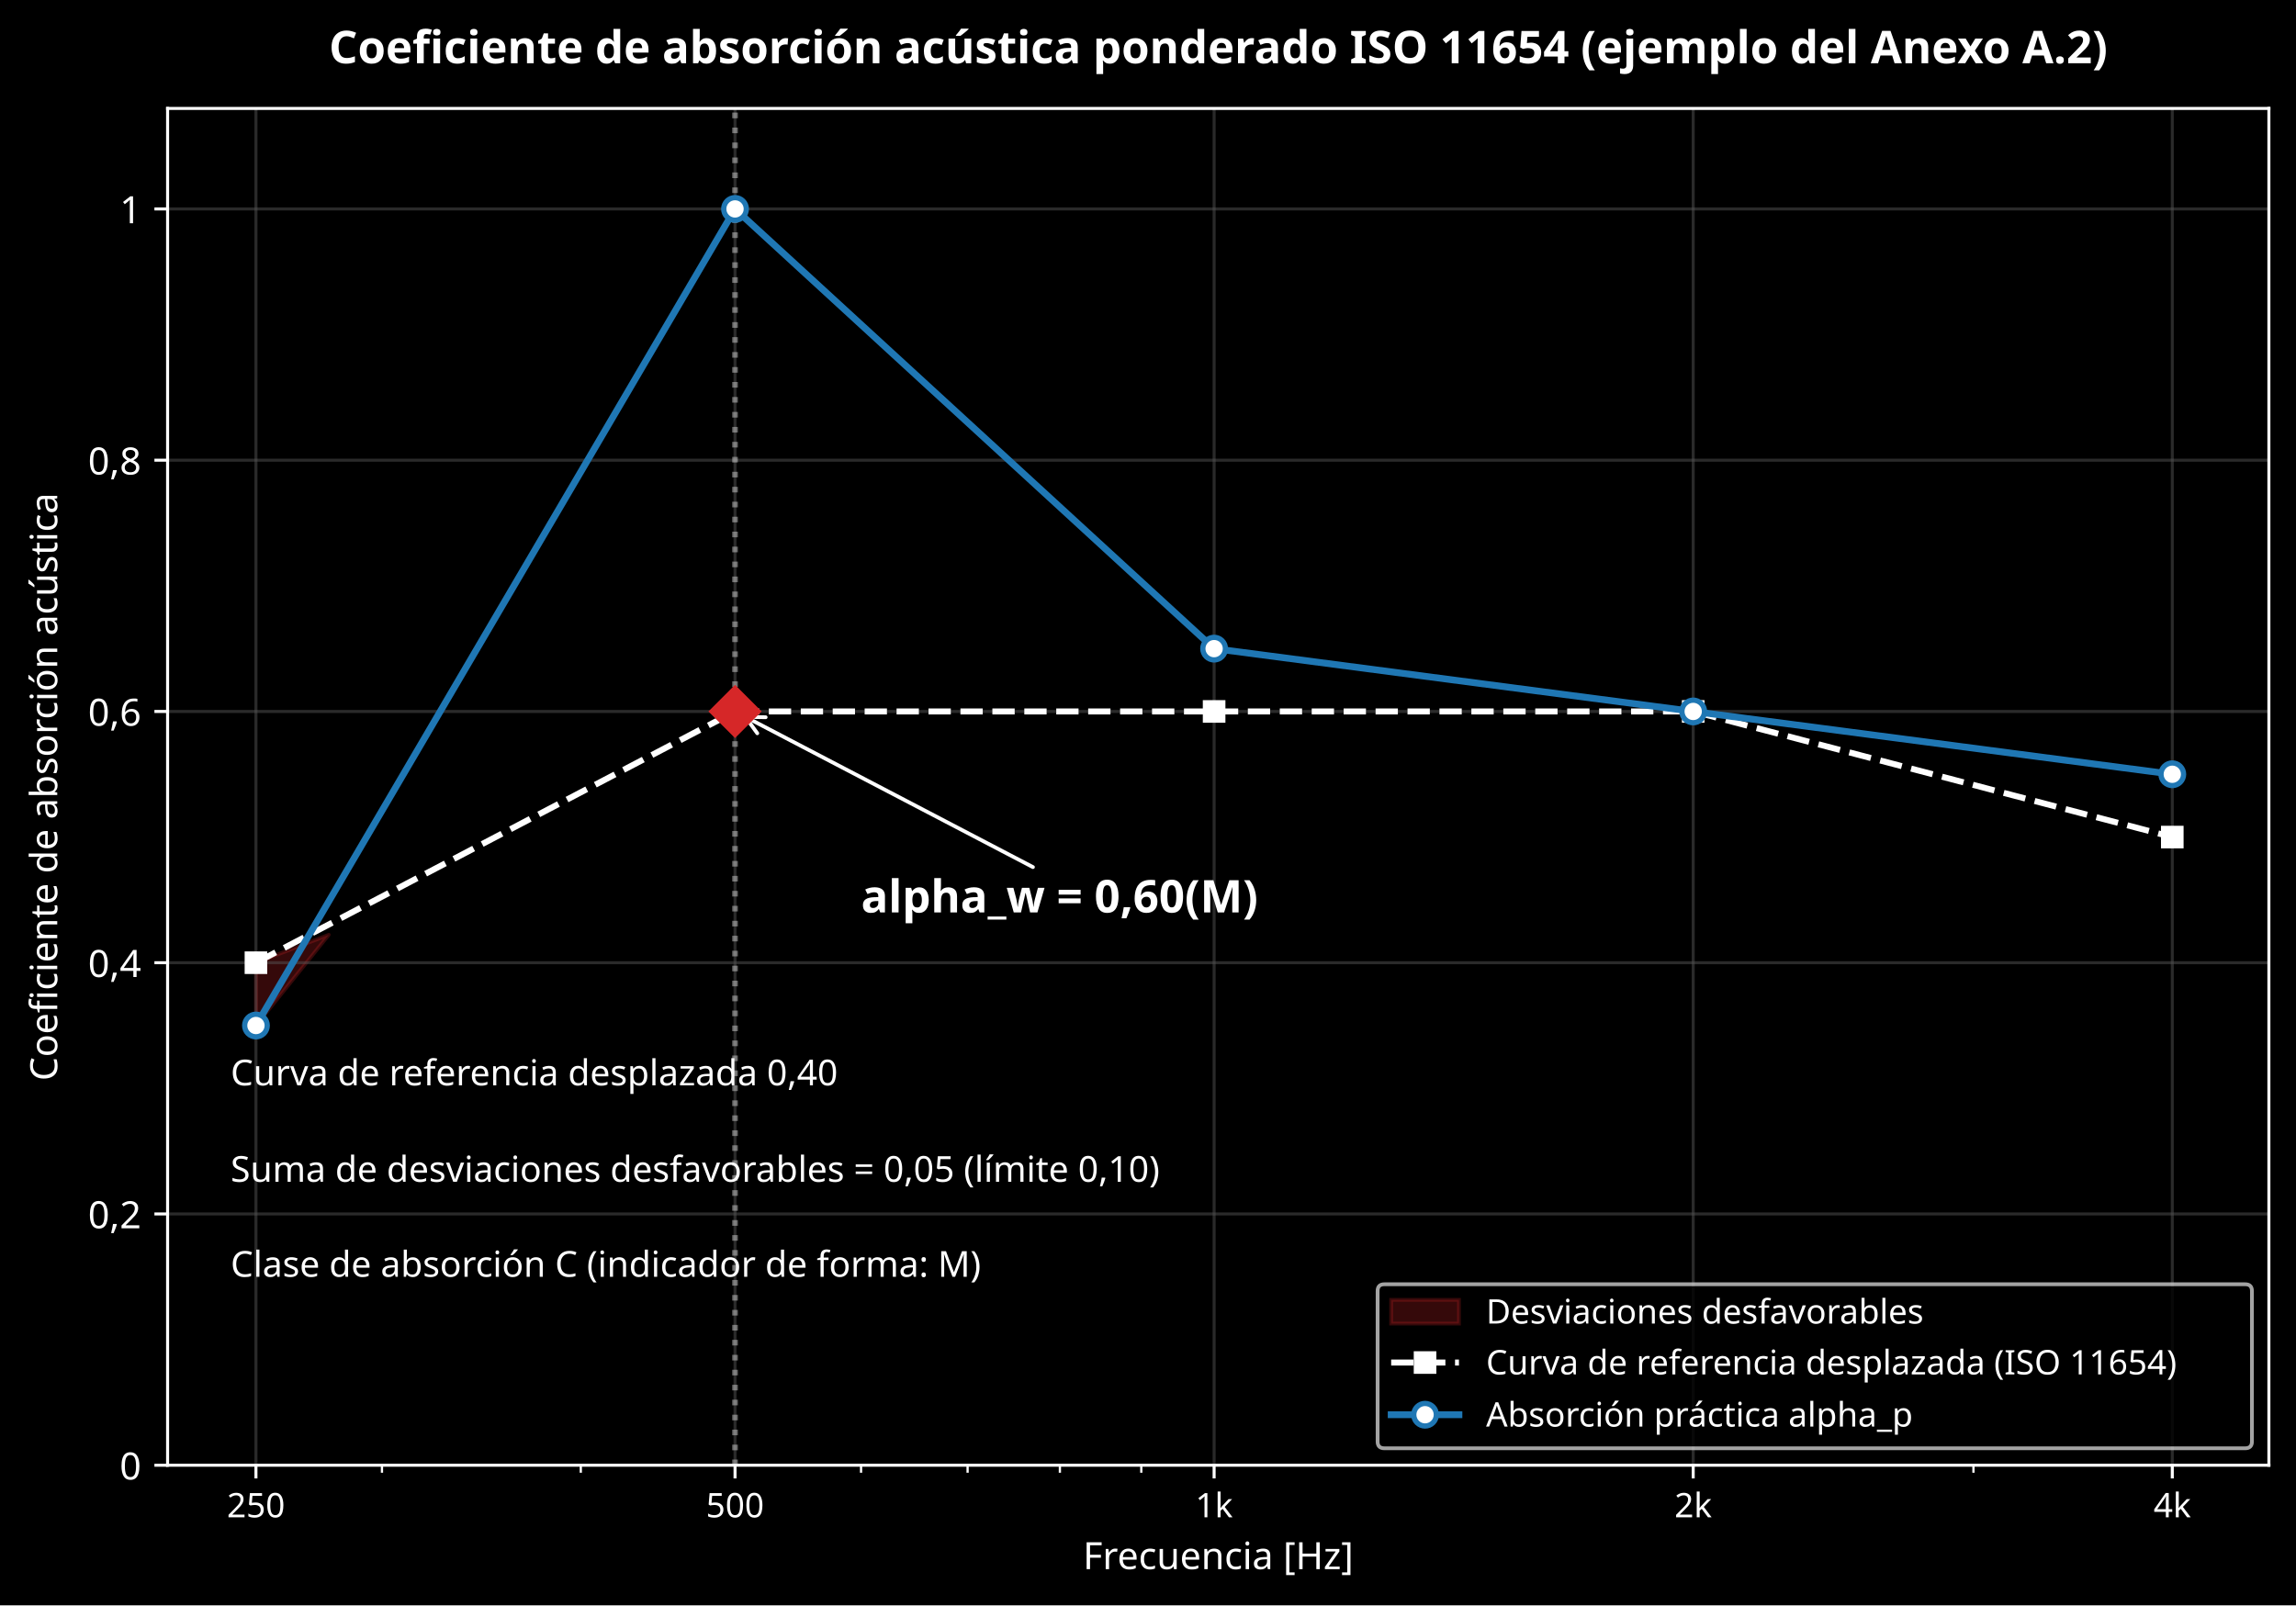
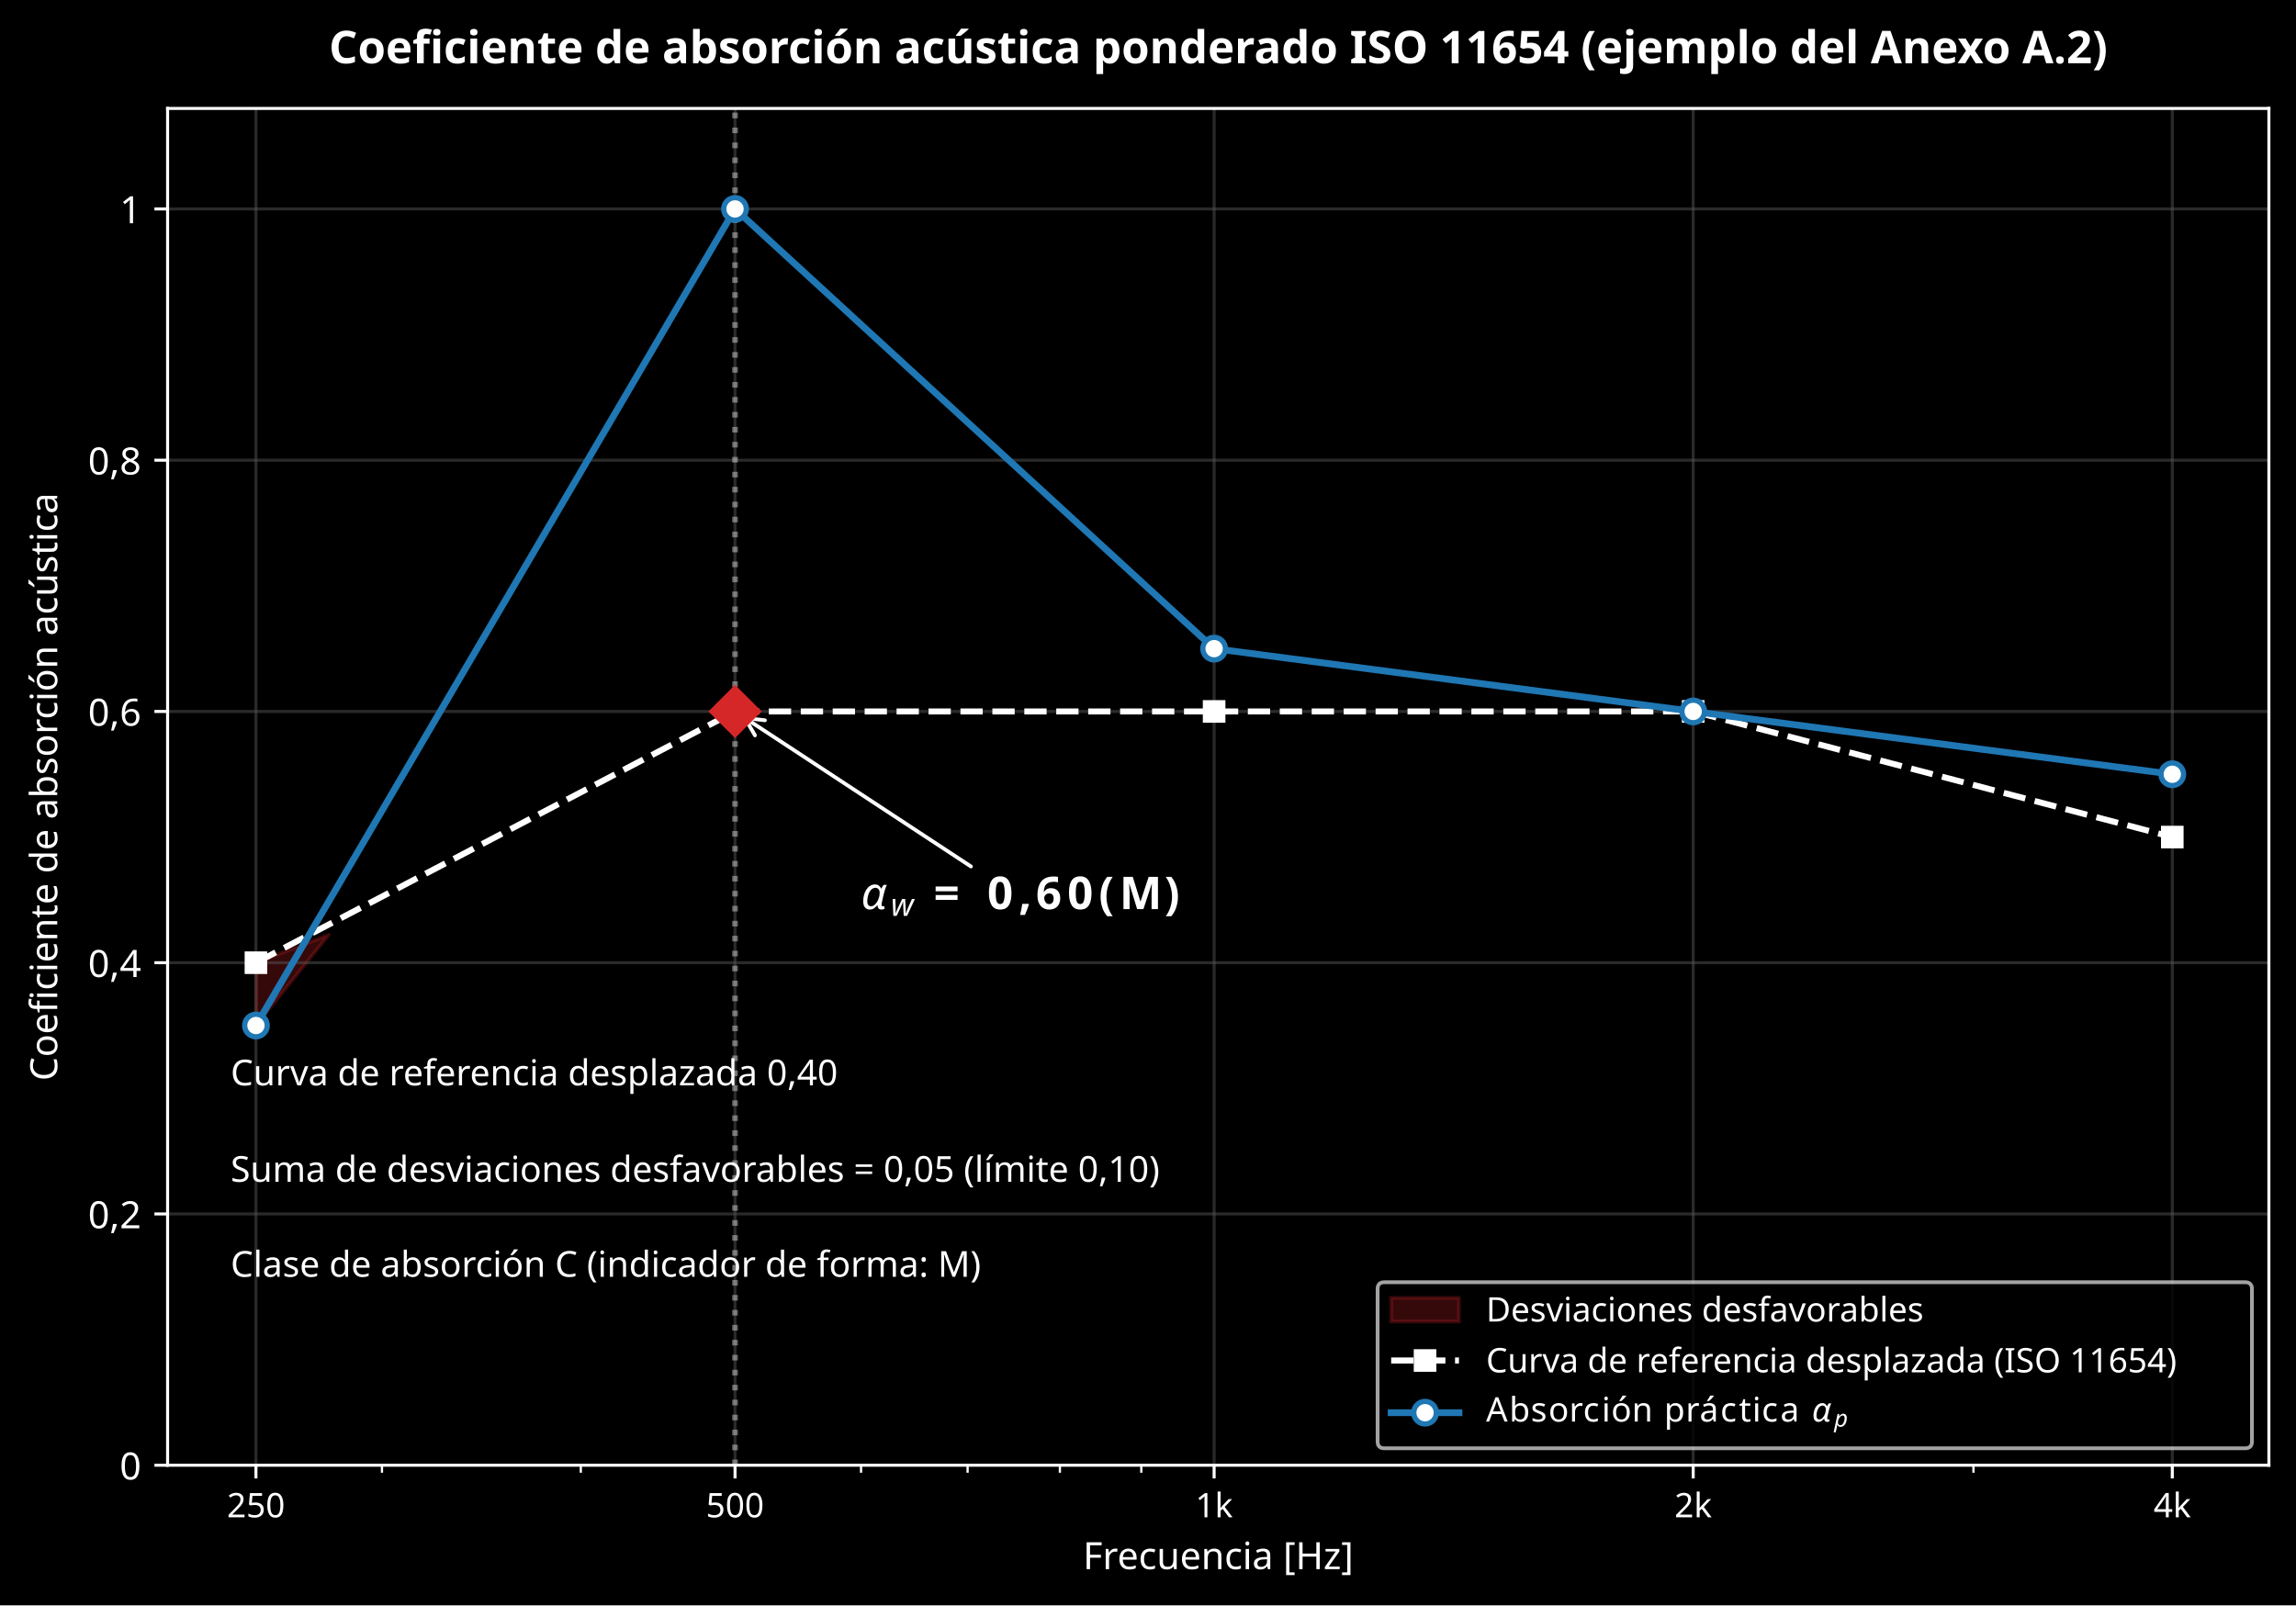
<svg xmlns="http://www.w3.org/2000/svg" xmlns:xlink="http://www.w3.org/1999/xlink" width="609.704pt" height="426.36pt" viewBox="0 0 609.704 426.36" version="1.1">
  <defs>
    <style type="text/css">*{stroke-linejoin: round; stroke-linecap: butt}</style>
  </defs>
  <g id="figure_1">
    <g id="patch_1">
      <path d="M 0 426.36  L 609.704 426.36  L 609.704 0  L 0 0  z " />
    </g>
    <g id="axes_1">
      <g id="patch_2">
        <path d="M 44.504 389.158  L 602.504 389.158  L 602.504 28.798  L 44.504 28.798  z " />
      </g>
      <g id="FillBetweenPolyCollection_1">
        <defs>
          <path id="mbe84b8da0a" d="M 67.967 -153.985  L 67.967 -153.985  L 87.305 -178.083  L 67.967 -170.668  z " style="stroke: #d62728; stroke-opacity: 0.25" />
        </defs>
        <g clip-path="url(#p188efca796)">
          <use xlink:href="#mbe84b8da0a" x="0" y="426.36" style="fill: #d62728; fill-opacity: 0.25; stroke: #d62728; stroke-opacity: 0.25" />
        </g>
      </g>
      <g id="matplotlib.axis_1">
        <g id="xtick_1">
          <g id="line2d_1">
            <path d="M 67.967 389.158  L 67.967 28.798  " clip-path="url(#p188efca796)" style="fill: none; stroke: #555555; stroke-opacity: 0.5; stroke-width: 0.8; stroke-linecap: square" />
          </g>
          <g id="line2d_2">
            <defs>
              <path id="m8d14ee1197" d="M 0 0  L 0 3.5  " style="stroke: #ffffff; stroke-width: 0.8" />
            </defs>
            <g>
              <use xlink:href="#m8d14ee1197" x="67.967" y="389.158" style="fill: #ffffff; stroke: #ffffff; stroke-width: 0.8" />
            </g>
          </g>
          <g id="text_1">
            <text style="font-size: 9px; font-family: sans-serif; text-anchor: middle; fill: #ffffff" x="67.967" y="402.996" transform="rotate(-0 67.96664 402.996)">250</text>
          </g>
        </g>
        <g id="xtick_2">
          <g id="line2d_3">
            <path d="M 195.188 389.158  L 195.188 28.798  " clip-path="url(#p188efca796)" style="fill: none; stroke: #555555; stroke-opacity: 0.5; stroke-width: 0.8; stroke-linecap: square" />
          </g>
          <g id="line2d_4">
            <g>
              <use xlink:href="#m8d14ee1197" x="195.188" y="389.158" style="fill: #ffffff; stroke: #ffffff; stroke-width: 0.8" />
            </g>
          </g>
          <g id="text_2">
            <text style="font-size: 9px; font-family: sans-serif; text-anchor: middle; fill: #ffffff" x="195.188" y="402.996" transform="rotate(-0 195.1879 402.996)">500</text>
          </g>
        </g>
        <g id="xtick_3">
          <g id="line2d_5">
            <path d="M 322.409 389.158  L 322.409 28.798  " clip-path="url(#p188efca796)" style="fill: none; stroke: #555555; stroke-opacity: 0.5; stroke-width: 0.8; stroke-linecap: square" />
          </g>
          <g id="line2d_6">
            <g>
              <use xlink:href="#m8d14ee1197" x="322.409" y="389.158" style="fill: #ffffff; stroke: #ffffff; stroke-width: 0.8" />
            </g>
          </g>
          <g id="text_3">
            <text style="font-size: 9px; font-family: sans-serif; text-anchor: middle; fill: #ffffff" x="322.409" y="402.997" transform="rotate(-0 322.4092 402.9967)">1k</text>
          </g>
        </g>
        <g id="xtick_4">
          <g id="line2d_7">
            <path d="M 449.63 389.158  L 449.63 28.798  " clip-path="url(#p188efca796)" style="fill: none; stroke: #555555; stroke-opacity: 0.5; stroke-width: 0.8; stroke-linecap: square" />
          </g>
          <g id="line2d_8">
            <g>
              <use xlink:href="#m8d14ee1197" x="449.63" y="389.158" style="fill: #ffffff; stroke: #ffffff; stroke-width: 0.8" />
            </g>
          </g>
          <g id="text_4">
            <text style="font-size: 9px; font-family: sans-serif; text-anchor: middle; fill: #ffffff" x="449.63" y="402.997" transform="rotate(-0 449.6305 402.9967)">2k</text>
          </g>
        </g>
        <g id="xtick_5">
          <g id="line2d_9">
            <path d="M 576.852 389.158  L 576.852 28.798  " clip-path="url(#p188efca796)" style="fill: none; stroke: #555555; stroke-opacity: 0.5; stroke-width: 0.8; stroke-linecap: square" />
          </g>
          <g id="line2d_10">
            <g>
              <use xlink:href="#m8d14ee1197" x="576.852" y="389.158" style="fill: #ffffff; stroke: #ffffff; stroke-width: 0.8" />
            </g>
          </g>
          <g id="text_5">
            <text style="font-size: 9px; font-family: sans-serif; text-anchor: middle; fill: #ffffff" x="576.852" y="402.997" transform="rotate(-0 576.8518 402.9967)">4k</text>
          </g>
        </g>
        <g id="xtick_6">
          <g id="line2d_11">
            <defs>
              <path id="m1caa325441" d="M 0 0  L 0 2  " style="stroke: #ffffff; stroke-width: 0.6" />
            </defs>
            <g>
              <use xlink:href="#m1caa325441" x="101.43" y="389.158" style="fill: #ffffff; stroke: #ffffff; stroke-width: 0.6" />
            </g>
          </g>
        </g>
        <g id="xtick_7">
          <g id="line2d_12">
            <g>
              <use xlink:href="#m1caa325441" x="154.232" y="389.158" style="fill: #ffffff; stroke: #ffffff; stroke-width: 0.6" />
            </g>
          </g>
        </g>
        <g id="xtick_8">
          <g id="line2d_13">
            <g>
              <use xlink:href="#m1caa325441" x="228.652" y="389.158" style="fill: #ffffff; stroke: #ffffff; stroke-width: 0.6" />
            </g>
          </g>
        </g>
        <g id="xtick_9">
          <g id="line2d_14">
            <g>
              <use xlink:href="#m1caa325441" x="256.945" y="389.158" style="fill: #ffffff; stroke: #ffffff; stroke-width: 0.6" />
            </g>
          </g>
        </g>
        <g id="xtick_10">
          <g id="line2d_15">
            <g>
              <use xlink:href="#m1caa325441" x="281.453" y="389.158" style="fill: #ffffff; stroke: #ffffff; stroke-width: 0.6" />
            </g>
          </g>
        </g>
        <g id="xtick_11">
          <g id="line2d_16">
            <g>
              <use xlink:href="#m1caa325441" x="303.071" y="389.158" style="fill: #ffffff; stroke: #ffffff; stroke-width: 0.6" />
            </g>
          </g>
        </g>
        <g id="xtick_12">
          <g id="line2d_17">
            <g>
              <use xlink:href="#m1caa325441" x="524.05" y="389.158" style="fill: #ffffff; stroke: #ffffff; stroke-width: 0.6" />
            </g>
          </g>
        </g>
        <g id="text_6">
          <text style="font-size: 10px; font-family: sans-serif; text-anchor: middle; fill: #ffffff" x="323.504" y="416.757" transform="rotate(-0 323.5039 416.7573)">Frecuencia [Hz]</text>
        </g>
      </g>
      <g id="matplotlib.axis_2">
        <g id="ytick_1">
          <g id="line2d_18">
            <path d="M 44.504 389.158  L 602.504 389.158  " clip-path="url(#p188efca796)" style="fill: none; stroke: #555555; stroke-opacity: 0.5; stroke-width: 0.8; stroke-linecap: square" />
          </g>
          <g id="line2d_19">
            <defs>
              <path id="m5e07181663" d="M 0 0  L -3.5 0  " style="stroke: #ffffff; stroke-width: 0.8" />
            </defs>
            <g>
              <use xlink:href="#m5e07181663" x="44.504" y="389.158" style="fill: #ffffff; stroke: #ffffff; stroke-width: 0.8" />
            </g>
          </g>
          <g id="text_7">
            <text style="font-size: 10px; font-family: sans-serif; text-anchor: end; fill: #ffffff" x="37.504" y="392.957" transform="rotate(-0 37.50391 392.957)">0</text>
          </g>
        </g>
        <g id="ytick_2">
          <g id="line2d_20">
            <path d="M 44.504 322.425  L 602.504 322.425  " clip-path="url(#p188efca796)" style="fill: none; stroke: #555555; stroke-opacity: 0.5; stroke-width: 0.8; stroke-linecap: square" />
          </g>
          <g id="line2d_21">
            <g>
              <use xlink:href="#m5e07181663" x="44.504" y="322.425" style="fill: #ffffff; stroke: #ffffff; stroke-width: 0.8" />
            </g>
          </g>
          <g id="text_8">
            <text style="font-size: 10px; font-family: sans-serif; text-anchor: end; fill: #ffffff" x="37.504" y="326.224" transform="rotate(-0 37.50391 326.2236)">0,2</text>
          </g>
        </g>
        <g id="ytick_3">
          <g id="line2d_22">
            <path d="M 44.504 255.691  L 602.504 255.691  " clip-path="url(#p188efca796)" style="fill: none; stroke: #555555; stroke-opacity: 0.5; stroke-width: 0.8; stroke-linecap: square" />
          </g>
          <g id="line2d_23">
            <g>
              <use xlink:href="#m5e07181663" x="44.504" y="255.691" style="fill: #ffffff; stroke: #ffffff; stroke-width: 0.8" />
            </g>
          </g>
          <g id="text_9">
            <text style="font-size: 10px; font-family: sans-serif; text-anchor: end; fill: #ffffff" x="37.504" y="259.49" transform="rotate(-0 37.50391 259.4903)">0,4</text>
          </g>
        </g>
        <g id="ytick_4">
          <g id="line2d_24">
            <path d="M 44.504 188.958  L 602.504 188.958  " clip-path="url(#p188efca796)" style="fill: none; stroke: #555555; stroke-opacity: 0.5; stroke-width: 0.8; stroke-linecap: square" />
          </g>
          <g id="line2d_25">
            <g>
              <use xlink:href="#m5e07181663" x="44.504" y="188.958" style="fill: #ffffff; stroke: #ffffff; stroke-width: 0.8" />
            </g>
          </g>
          <g id="text_10">
            <text style="font-size: 10px; font-family: sans-serif; text-anchor: end; fill: #ffffff" x="37.504" y="192.757" transform="rotate(-0 37.50391 192.757)">0,6</text>
          </g>
        </g>
        <g id="ytick_5">
          <g id="line2d_26">
            <path d="M 44.504 122.225  L 602.504 122.225  " clip-path="url(#p188efca796)" style="fill: none; stroke: #555555; stroke-opacity: 0.5; stroke-width: 0.8; stroke-linecap: square" />
          </g>
          <g id="line2d_27">
            <g>
              <use xlink:href="#m5e07181663" x="44.504" y="122.225" style="fill: #ffffff; stroke: #ffffff; stroke-width: 0.8" />
            </g>
          </g>
          <g id="text_11">
            <text style="font-size: 10px; font-family: sans-serif; text-anchor: end; fill: #ffffff" x="37.504" y="126.024" transform="rotate(-0 37.50391 126.0236)">0,8</text>
          </g>
        </g>
        <g id="ytick_6">
          <g id="line2d_28">
            <path d="M 44.504 55.491  L 602.504 55.491  " clip-path="url(#p188efca796)" style="fill: none; stroke: #555555; stroke-opacity: 0.5; stroke-width: 0.8; stroke-linecap: square" />
          </g>
          <g id="line2d_29">
            <g>
              <use xlink:href="#m5e07181663" x="44.504" y="55.491" style="fill: #ffffff; stroke: #ffffff; stroke-width: 0.8" />
            </g>
          </g>
          <g id="text_12">
            <text style="font-size: 10px; font-family: sans-serif; text-anchor: end; fill: #ffffff" x="37.504" y="59.29" transform="rotate(-0 37.50391 59.29029)">1</text>
          </g>
        </g>
        <g id="text_13">
          <text style="font-size: 10px; font-family: sans-serif; text-anchor: middle; fill: #ffffff" x="15.198" y="208.978" transform="rotate(-90 15.19844 208.9781)">Coeficiente de absorción acústica</text>
        </g>
      </g>
      <g id="line2d_30">
        <path d="M 195.188 389.158  L 195.188 28.798  " clip-path="url(#p188efca796)" style="fill: none; stroke-dasharray: 1.5,2.475; stroke-dashoffset: 0; stroke: #ffffff; stroke-opacity: 0.4; stroke-width: 1.5" />
      </g>
      <g id="patch_3">
        <path d="M 44.504 389.158  L 44.504 28.798  " style="fill: none; stroke: #ffffff; stroke-width: 0.8; stroke-linejoin: miter; stroke-linecap: square" />
      </g>
      <g id="patch_4">
        <path d="M 602.504 389.158  L 602.504 28.798  " style="fill: none; stroke: #ffffff; stroke-width: 0.8; stroke-linejoin: miter; stroke-linecap: square" />
      </g>
      <g id="patch_5">
        <path d="M 44.504 389.158  L 602.504 389.158  " style="fill: none; stroke: #ffffff; stroke-width: 0.8; stroke-linejoin: miter; stroke-linecap: square" />
      </g>
      <g id="patch_6">
        <path d="M 44.504 28.798  L 602.504 28.798  " style="fill: none; stroke: #ffffff; stroke-width: 0.8; stroke-linejoin: miter; stroke-linecap: square" />
      </g>
      <g id="line2d_31">
        <path d="M 67.967 255.691  L 195.188 188.958  L 322.409 188.958  L 449.63 188.958  L 576.852 222.325  " clip-path="url(#p188efca796)" style="fill: none; stroke-dasharray: 5.92,2.56; stroke-dashoffset: 0; stroke: #ffffff; stroke-width: 1.6" />
        <defs>
          <path id="m0e8f10f845" d="M -2.5 2.5  L 2.5 2.5  L 2.5 -2.5  L -2.5 -2.5  z " style="stroke: #ffffff; stroke-linejoin: miter" />
        </defs>
        <g clip-path="url(#p188efca796)">
          <use xlink:href="#m0e8f10f845" x="67.967" y="255.691" style="fill: #ffffff; stroke: #ffffff; stroke-linejoin: miter" />
          <use xlink:href="#m0e8f10f845" x="195.188" y="188.958" style="fill: #ffffff; stroke: #ffffff; stroke-linejoin: miter" />
          <use xlink:href="#m0e8f10f845" x="322.409" y="188.958" style="fill: #ffffff; stroke: #ffffff; stroke-linejoin: miter" />
          <use xlink:href="#m0e8f10f845" x="449.63" y="188.958" style="fill: #ffffff; stroke: #ffffff; stroke-linejoin: miter" />
          <use xlink:href="#m0e8f10f845" x="576.852" y="222.325" style="fill: #ffffff; stroke: #ffffff; stroke-linejoin: miter" />
        </g>
      </g>
      <g id="patch_7">
-         <path d="M 274.296 230.299  Q 235.629 210.092 197.953 190.403  " style="fill: none; stroke: #ffffff; stroke-linecap: round" />
-         <path d="M 201.096 194.753  L 197.953 190.403  L 203.319 190.499  " style="fill: none; stroke: #ffffff; stroke-linecap: round" />
+         <path d="M 257.831 230.13  Q 227.345 210.093 197.793 190.67  " style="fill: none; stroke: #ffffff; stroke-linecap: round" />
+         <path d="M 200.486 195.312  L 197.793 190.67  L 203.122 191.301  " style="fill: none; stroke: #ffffff; stroke-linecap: round" />
      </g>
      <g id="text_14">
-         <text style="font-weight: 700; font-size: 12px; font-family: sans-serif; text-anchor: start; fill: #ffffff" x="228.652" y="242.345" transform="rotate(-0 228.6515 242.3448)">alpha_w = 0,60(M)</text>
+         <g style="fill: #ffffff" transform="translate(228.6515 242.3448)">
+           <text>
+             <tspan x="0" y="-0.891" style="font-style: oblique; font-size: 12px; font-family: sans-serif; fill: #ffffff">α</tspan>
+             <tspan x="7.91" y="0.909" style="font-style: oblique; font-size: 8.4px; font-family: sans-serif; fill: #ffffff">w</tspan>
+             <tspan x="15.108" y="-0.891" style="font-weight: 700; font-size: 12px; font-family: sans-serif; fill: #ffffff"> </tspan>
+             <tspan x="19.286" y="-0.891" style="font-weight: 700; font-size: 12px; font-family: sans-serif; fill: #ffffff">=</tspan>
+             <tspan x="29.341" y="-0.891" style="font-weight: 700; font-size: 12px; font-family: sans-serif; fill: #ffffff"> </tspan>
+             <tspan x="33.519" y="-0.891" style="font-weight: 700; font-size: 12px; font-family: sans-serif; fill: #ffffff">0</tspan>
+             <tspan x="41.868" y="-0.891" style="font-weight: 700; font-size: 12px; font-family: sans-serif; fill: #ffffff">,</tspan>
+             <tspan x="46.427" y="-0.891" style="font-weight: 700; font-size: 12px; font-family: sans-serif; fill: #ffffff">6</tspan>
+             <tspan x="54.776" y="-0.891" style="font-weight: 700; font-size: 12px; font-family: sans-serif; fill: #ffffff">0</tspan>
+             <tspan x="63.126" y="-0.891" style="font-weight: 700; font-size: 12px; font-family: sans-serif; fill: #ffffff">(</tspan>
+             <tspan x="68.61" y="-0.891" style="font-weight: 700; font-size: 12px; font-family: sans-serif; fill: #ffffff">M</tspan>
+             <tspan x="80.552" y="-0.891" style="font-weight: 700; font-size: 12px; font-family: sans-serif; fill: #ffffff">)</tspan>
+           </text>
+         </g>
      </g>
      <g id="text_15">
        <text style="font-size: 9.5px; font-family: sans-serif; text-anchor: start; fill: #ffffff" x="61.244" y="288.269" transform="rotate(-0 61.24391 288.2686)">Curva de referencia desplazada 0,40</text>
      </g>
      <g id="text_16">
        <text style="font-size: 9.5px; font-family: sans-serif; text-anchor: start; fill: #ffffff" x="61.244" y="313.874" transform="rotate(-0 61.24391 313.8738)">Suma de desviaciones desfavorables = 0,05  (límite 0,10)</text>
      </g>
      <g id="text_17">
        <text style="font-size: 9.5px; font-family: sans-serif; text-anchor: start; fill: #ffffff" x="61.244" y="339.099" transform="rotate(-0 61.24391 339.099)">Clase de absorción C  (indicador de forma: M)</text>
      </g>
      <g id="text_18">
        <text style="font-weight: 700; font-size: 12px; font-family: sans-serif; text-anchor: middle; fill: #ffffff" x="323.504" y="16.798" transform="rotate(-0 323.5039 16.79812)">Coeficiente de absorción acústica ponderado ISO 11654 (ejemplo del Anexo A.2)</text>
      </g>
      <g id="line2d_32">
        <path d="M 67.967 272.375  L 195.188 55.491  L 322.409 172.275  L 449.63 188.958  L 576.852 205.641  " clip-path="url(#p188efca796)" style="fill: none; stroke: #1f77b4; stroke-width: 1.8; stroke-linecap: square" />
        <defs>
          <path id="m554ec6b133" d="M 0 3  C 0.796 3 1.559 2.684 2.121 2.121  C 2.684 1.559 3 0.796 3 0  C 3 -0.796 2.684 -1.559 2.121 -2.121  C 1.559 -2.684 0.796 -3 0 -3  C -0.796 -3 -1.559 -2.684 -2.121 -2.121  C -2.684 -1.559 -3 -0.796 -3 0  C -3 0.796 -2.684 1.559 -2.121 2.121  C -1.559 2.684 -0.796 3 0 3  z " style="stroke: #1f77b4; stroke-width: 1.4" />
        </defs>
        <g clip-path="url(#p188efca796)">
          <use xlink:href="#m554ec6b133" x="67.967" y="272.375" style="fill: #ffffff; stroke: #1f77b4; stroke-width: 1.4" />
          <use xlink:href="#m554ec6b133" x="195.188" y="55.491" style="fill: #ffffff; stroke: #1f77b4; stroke-width: 1.4" />
          <use xlink:href="#m554ec6b133" x="322.409" y="172.275" style="fill: #ffffff; stroke: #1f77b4; stroke-width: 1.4" />
          <use xlink:href="#m554ec6b133" x="449.63" y="188.958" style="fill: #ffffff; stroke: #1f77b4; stroke-width: 1.4" />
          <use xlink:href="#m554ec6b133" x="576.852" y="205.641" style="fill: #ffffff; stroke: #1f77b4; stroke-width: 1.4" />
        </g>
      </g>
      <g id="legend_1">
        <g id="patch_8">
-           <path d="M 367.624 384.658  L 596.204 384.658  Q 598.004 384.658 598.004 382.858  L 598.004 342.896  Q 598.004 341.096 596.204 341.096  L 367.624 341.096  Q 365.824 341.096 365.824 342.896  L 365.824 382.858  Q 365.824 384.658 367.624 384.658  z " style="opacity: 0.8; stroke: #cccccc; stroke-linejoin: miter" />
+           <path d="M 367.624 384.658  L 596.204 384.658  Q 598.004 384.658 598.004 382.858  L 598.004 342.357  Q 598.004 340.557 596.204 340.557  L 367.624 340.557  Q 365.824 340.557 365.824 342.357  L 365.824 382.858  Q 365.824 384.658 367.624 384.658  z " style="opacity: 0.8; stroke: #cccccc; stroke-linejoin: miter" />
        </g>
        <g id="patch_9">
-           <path d="M 369.424 351.535  L 387.424 351.535  L 387.424 345.235  L 369.424 345.235  z " style="fill: #d62728; fill-opacity: 0.25; stroke: #d62728; stroke-opacity: 0.25; stroke-linejoin: miter" />
+           <path d="M 369.424 350.995  L 387.424 350.995  L 387.424 344.695  L 369.424 344.695  z " style="fill: #d62728; fill-opacity: 0.25; stroke: #d62728; stroke-opacity: 0.25; stroke-linejoin: miter" />
        </g>
        <g id="text_19">
-           <text style="font-size: 9px; font-family: sans-serif; text-anchor: start; fill: #ffffff" x="394.624" y="351.535" transform="rotate(-0 394.6236 351.5346)">Desviaciones desfavorables</text>
+           <text style="font-size: 9px; font-family: sans-serif; text-anchor: start; fill: #ffffff" x="394.624" y="350.995" transform="rotate(-0 394.6236 350.9953)">Desviaciones desfavorables</text>
        </g>
        <g id="line2d_33">
-           <path d="M 369.424 361.885  L 378.424 361.885  L 387.424 361.885  " style="fill: none; stroke-dasharray: 5.92,2.56; stroke-dashoffset: 0; stroke: #ffffff; stroke-width: 1.6" />
+           <path d="M 369.424 361.346  L 378.424 361.346  L 387.424 361.346  " style="fill: none; stroke-dasharray: 5.92,2.56; stroke-dashoffset: 0; stroke: #ffffff; stroke-width: 1.6" />
          <g>
-             <use xlink:href="#m0e8f10f845" x="378.424" y="361.885" style="fill: #ffffff; stroke: #ffffff; stroke-linejoin: miter" />
+             <use xlink:href="#m0e8f10f845" x="378.424" y="361.346" style="fill: #ffffff; stroke: #ffffff; stroke-linejoin: miter" />
          </g>
        </g>
        <g id="text_20">
-           <text style="font-size: 9px; font-family: sans-serif; text-anchor: start; fill: #ffffff" x="394.624" y="365.035" transform="rotate(-0 394.6236 365.0353)">Curva de referencia desplazada (ISO 11654)</text>
+           <text style="font-size: 9px; font-family: sans-serif; text-anchor: start; fill: #ffffff" x="394.624" y="364.496" transform="rotate(-0 394.6236 364.496)">Curva de referencia desplazada (ISO 11654)</text>
        </g>
        <g id="line2d_34">
-           <path d="M 369.424 375.746  L 378.424 375.746  L 387.424 375.746  " style="fill: none; stroke: #1f77b4; stroke-width: 1.8; stroke-linecap: square" />
+           <path d="M 369.424 375.208  L 378.424 375.208  L 387.424 375.208  " style="fill: none; stroke: #1f77b4; stroke-width: 1.8; stroke-linecap: square" />
          <g>
-             <use xlink:href="#m554ec6b133" x="378.424" y="375.746" style="fill: #ffffff; stroke: #1f77b4; stroke-width: 1.4" />
+             <use xlink:href="#m554ec6b133" x="378.424" y="375.208" style="fill: #ffffff; stroke: #1f77b4; stroke-width: 1.4" />
          </g>
        </g>
        <g id="text_21">
-           <text style="font-size: 9px; font-family: sans-serif; text-anchor: start; fill: #ffffff" x="394.624" y="378.896" transform="rotate(-0 394.6236 378.896)">Absorción práctica alpha_p</text>
+           <g style="fill: #ffffff" transform="translate(394.6236 378.3581)">
+             <text>
+               <tspan x="0" y="-0.797" style="font-size: 9px; font-family: sans-serif; fill: #ffffff">A</tspan>
+               <tspan x="6.157" y="-0.797" style="font-size: 9px; font-family: sans-serif; fill: #ffffff">b</tspan>
+               <tspan x="11.87" y="-0.797" style="font-size: 9px; font-family: sans-serif; fill: #ffffff">s</tspan>
+               <tspan x="16.559" y="-0.797" style="font-size: 9px; font-family: sans-serif; fill: #ffffff">o</tspan>
+               <tspan x="22.065" y="-0.797" style="font-size: 9px; font-family: sans-serif; fill: #ffffff">r</tspan>
+               <tspan x="25.765" y="-0.797" style="font-size: 9px; font-family: sans-serif; fill: #ffffff">c</tspan>
+               <tspan x="30.713" y="-0.797" style="font-size: 9px; font-family: sans-serif; fill: #ffffff">i</tspan>
+               <tspan x="33.214" y="-0.797" style="font-size: 9px; font-family: sans-serif; fill: #ffffff">ó</tspan>
+               <tspan x="38.72" y="-0.797" style="font-size: 9px; font-family: sans-serif; fill: #ffffff">n</tspan>
+               <tspan x="44.424" y="-0.797" style="font-size: 9px; font-family: sans-serif; fill: #ffffff"> </tspan>
+               <tspan x="47.285" y="-0.797" style="font-size: 9px; font-family: sans-serif; fill: #ffffff">p</tspan>
+               <tspan x="52.998" y="-0.797" style="font-size: 9px; font-family: sans-serif; fill: #ffffff">r</tspan>
+               <tspan x="56.698" y="-0.797" style="font-size: 9px; font-family: sans-serif; fill: #ffffff">á</tspan>
+               <tspan x="62.213" y="-0.797" style="font-size: 9px; font-family: sans-serif; fill: #ffffff">c</tspan>
+               <tspan x="67.162" y="-0.797" style="font-size: 9px; font-family: sans-serif; fill: #ffffff">t</tspan>
+               <tspan x="70.69" y="-0.797" style="font-size: 9px; font-family: sans-serif; fill: #ffffff">i</tspan>
+               <tspan x="73.191" y="-0.797" style="font-size: 9px; font-family: sans-serif; fill: #ffffff">c</tspan>
+               <tspan x="78.139" y="-0.797" style="font-size: 9px; font-family: sans-serif; fill: #ffffff">a</tspan>
+               <tspan x="83.654" y="-0.797" style="font-size: 9px; font-family: sans-serif; fill: #ffffff"> </tspan>
+               <tspan x="86.515" y="-0.797" style="font-style: oblique; font-size: 9px; font-family: sans-serif; fill: #ffffff">α</tspan>
+               <tspan x="92.448" y="0.553" style="font-style: oblique; font-size: 6.3px; font-family: sans-serif; fill: #ffffff">p</tspan>
+             </text>
+           </g>
        </g>
      </g>
      <g id="line2d_35">
        <defs>
          <path id="mc046b62db4" d="M -0 6.364  L 6.364 0  L 0 -6.364  L -6.364 -0  z " style="stroke: #d62728; stroke-linejoin: miter" />
        </defs>
        <g clip-path="url(#p188efca796)">
          <use xlink:href="#mc046b62db4" x="195.188" y="188.958" style="fill: #d62728; stroke: #d62728; stroke-linejoin: miter" />
        </g>
      </g>
    </g>
  </g>
  <defs>
    <clipPath id="p188efca796">
      <rect x="44.504" y="28.798" width="558" height="360.36" />
    </clipPath>
  </defs>
</svg>
